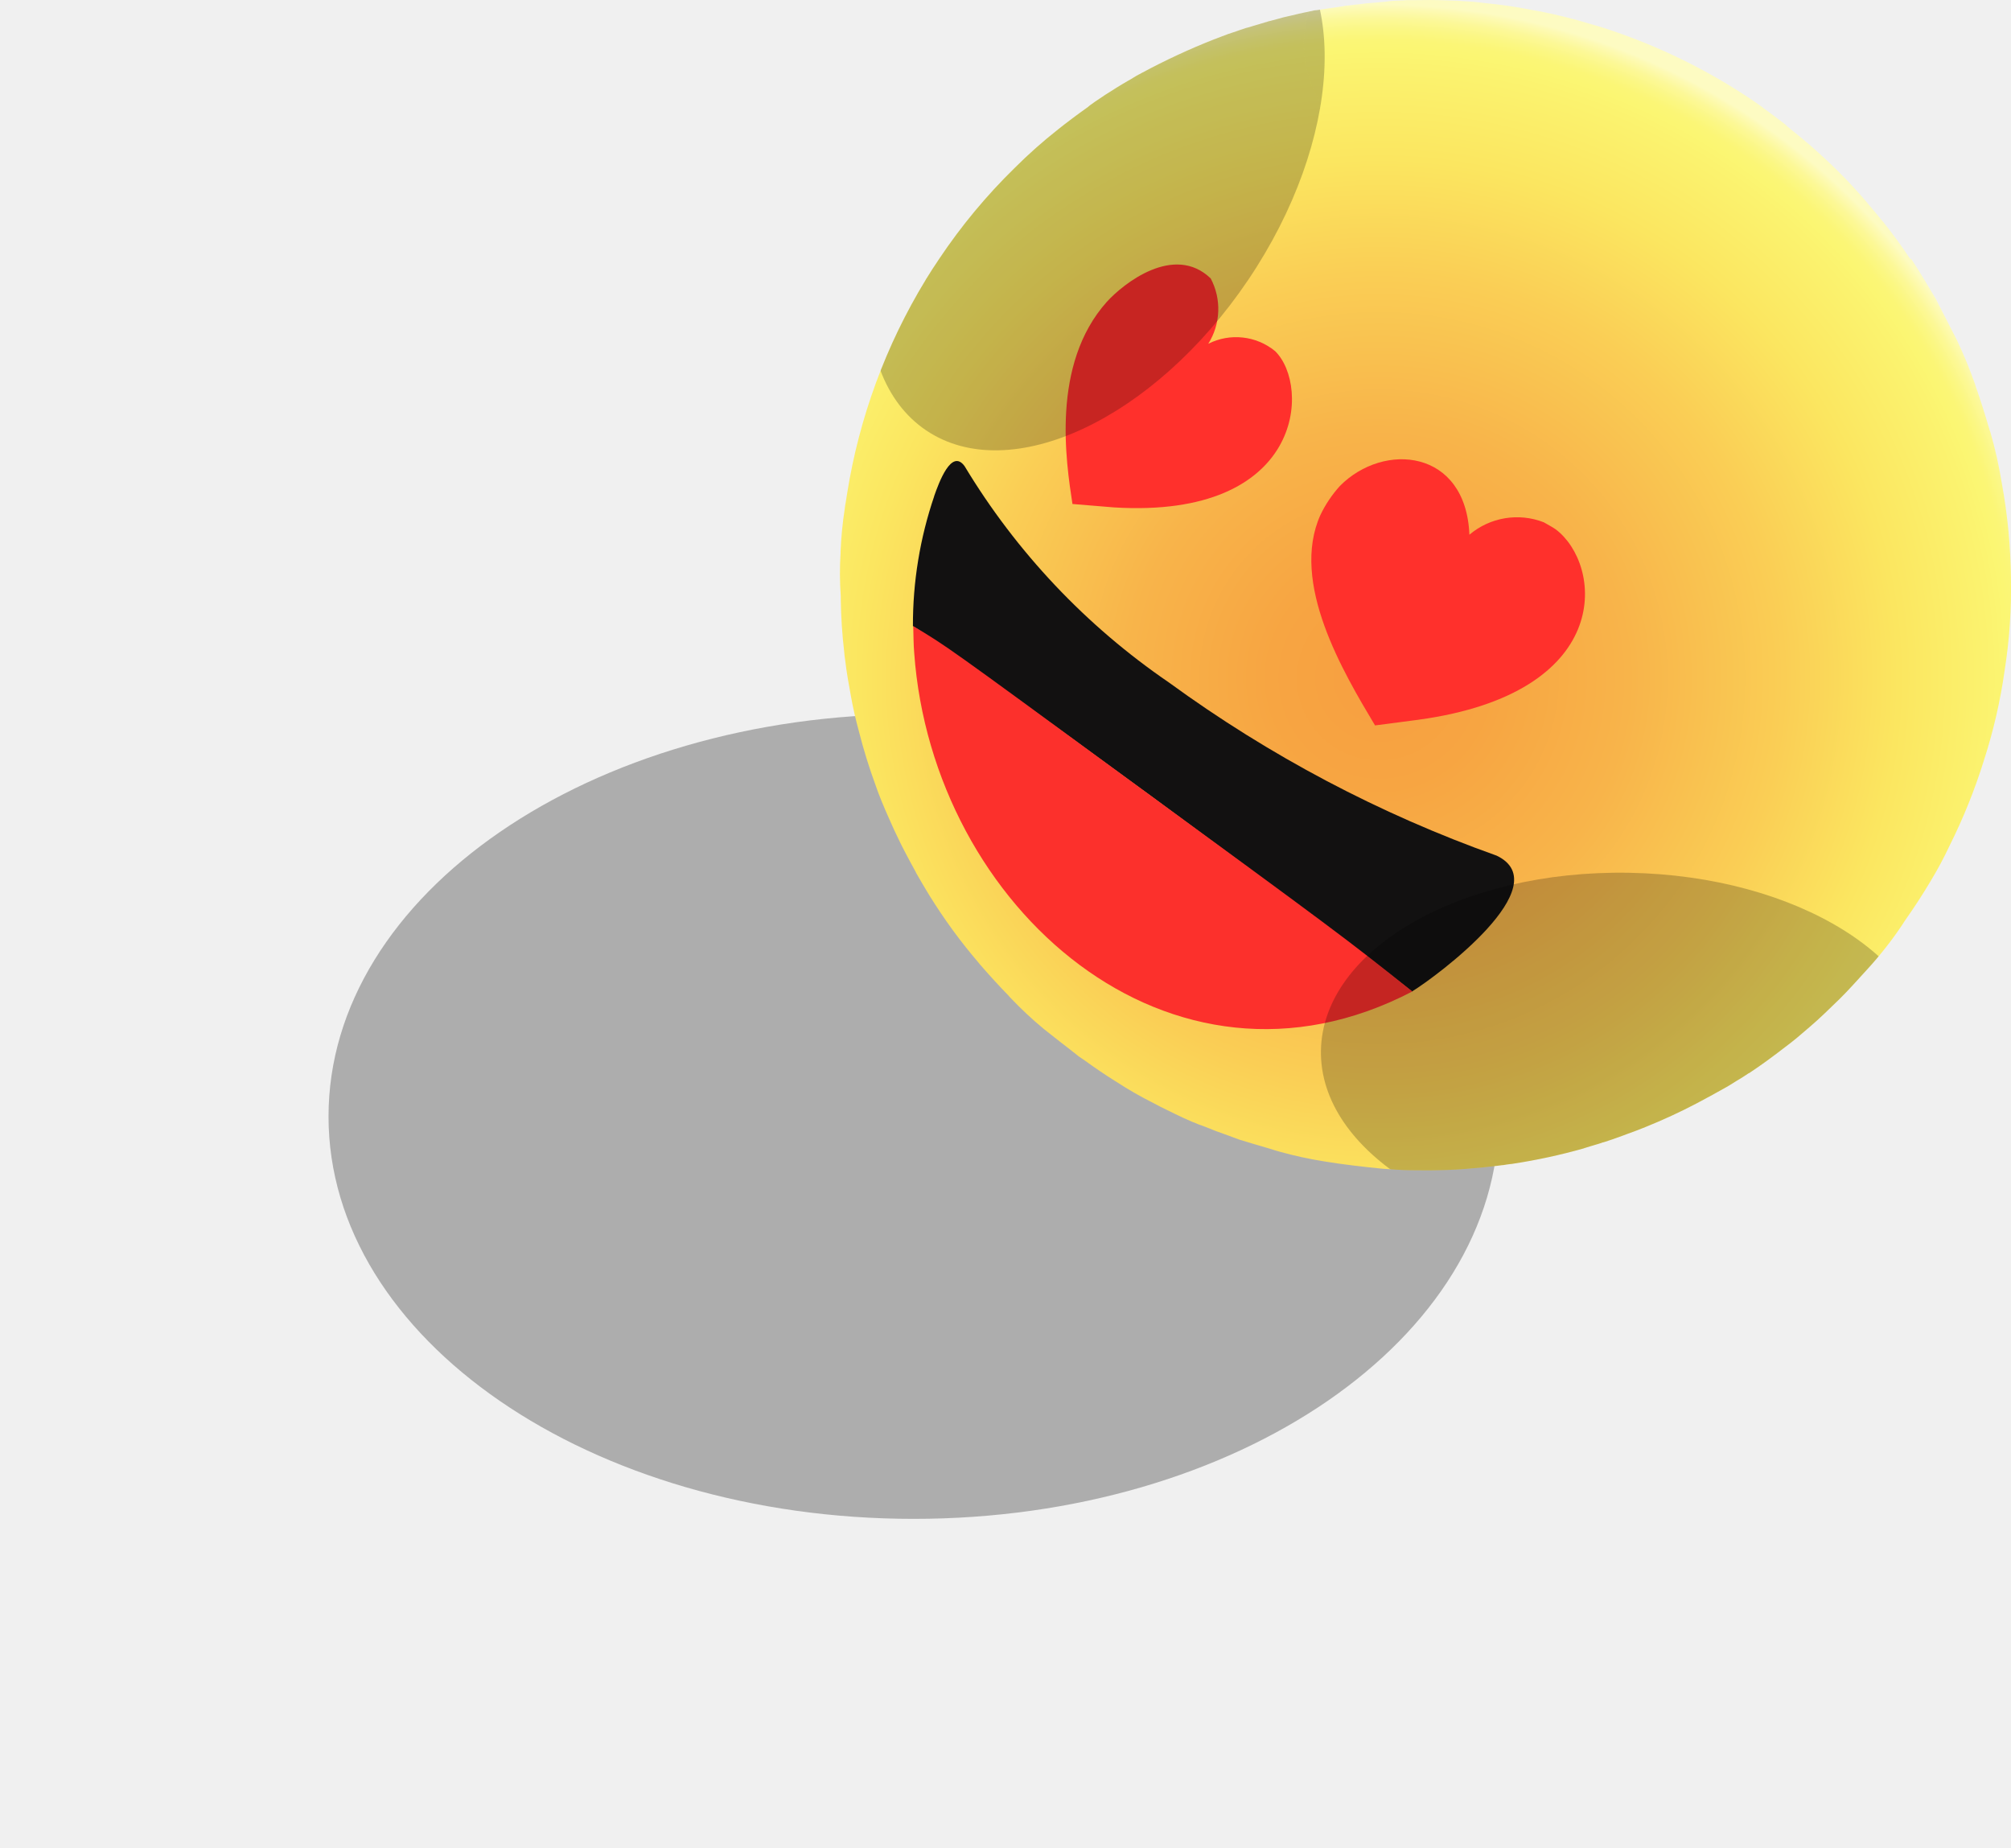
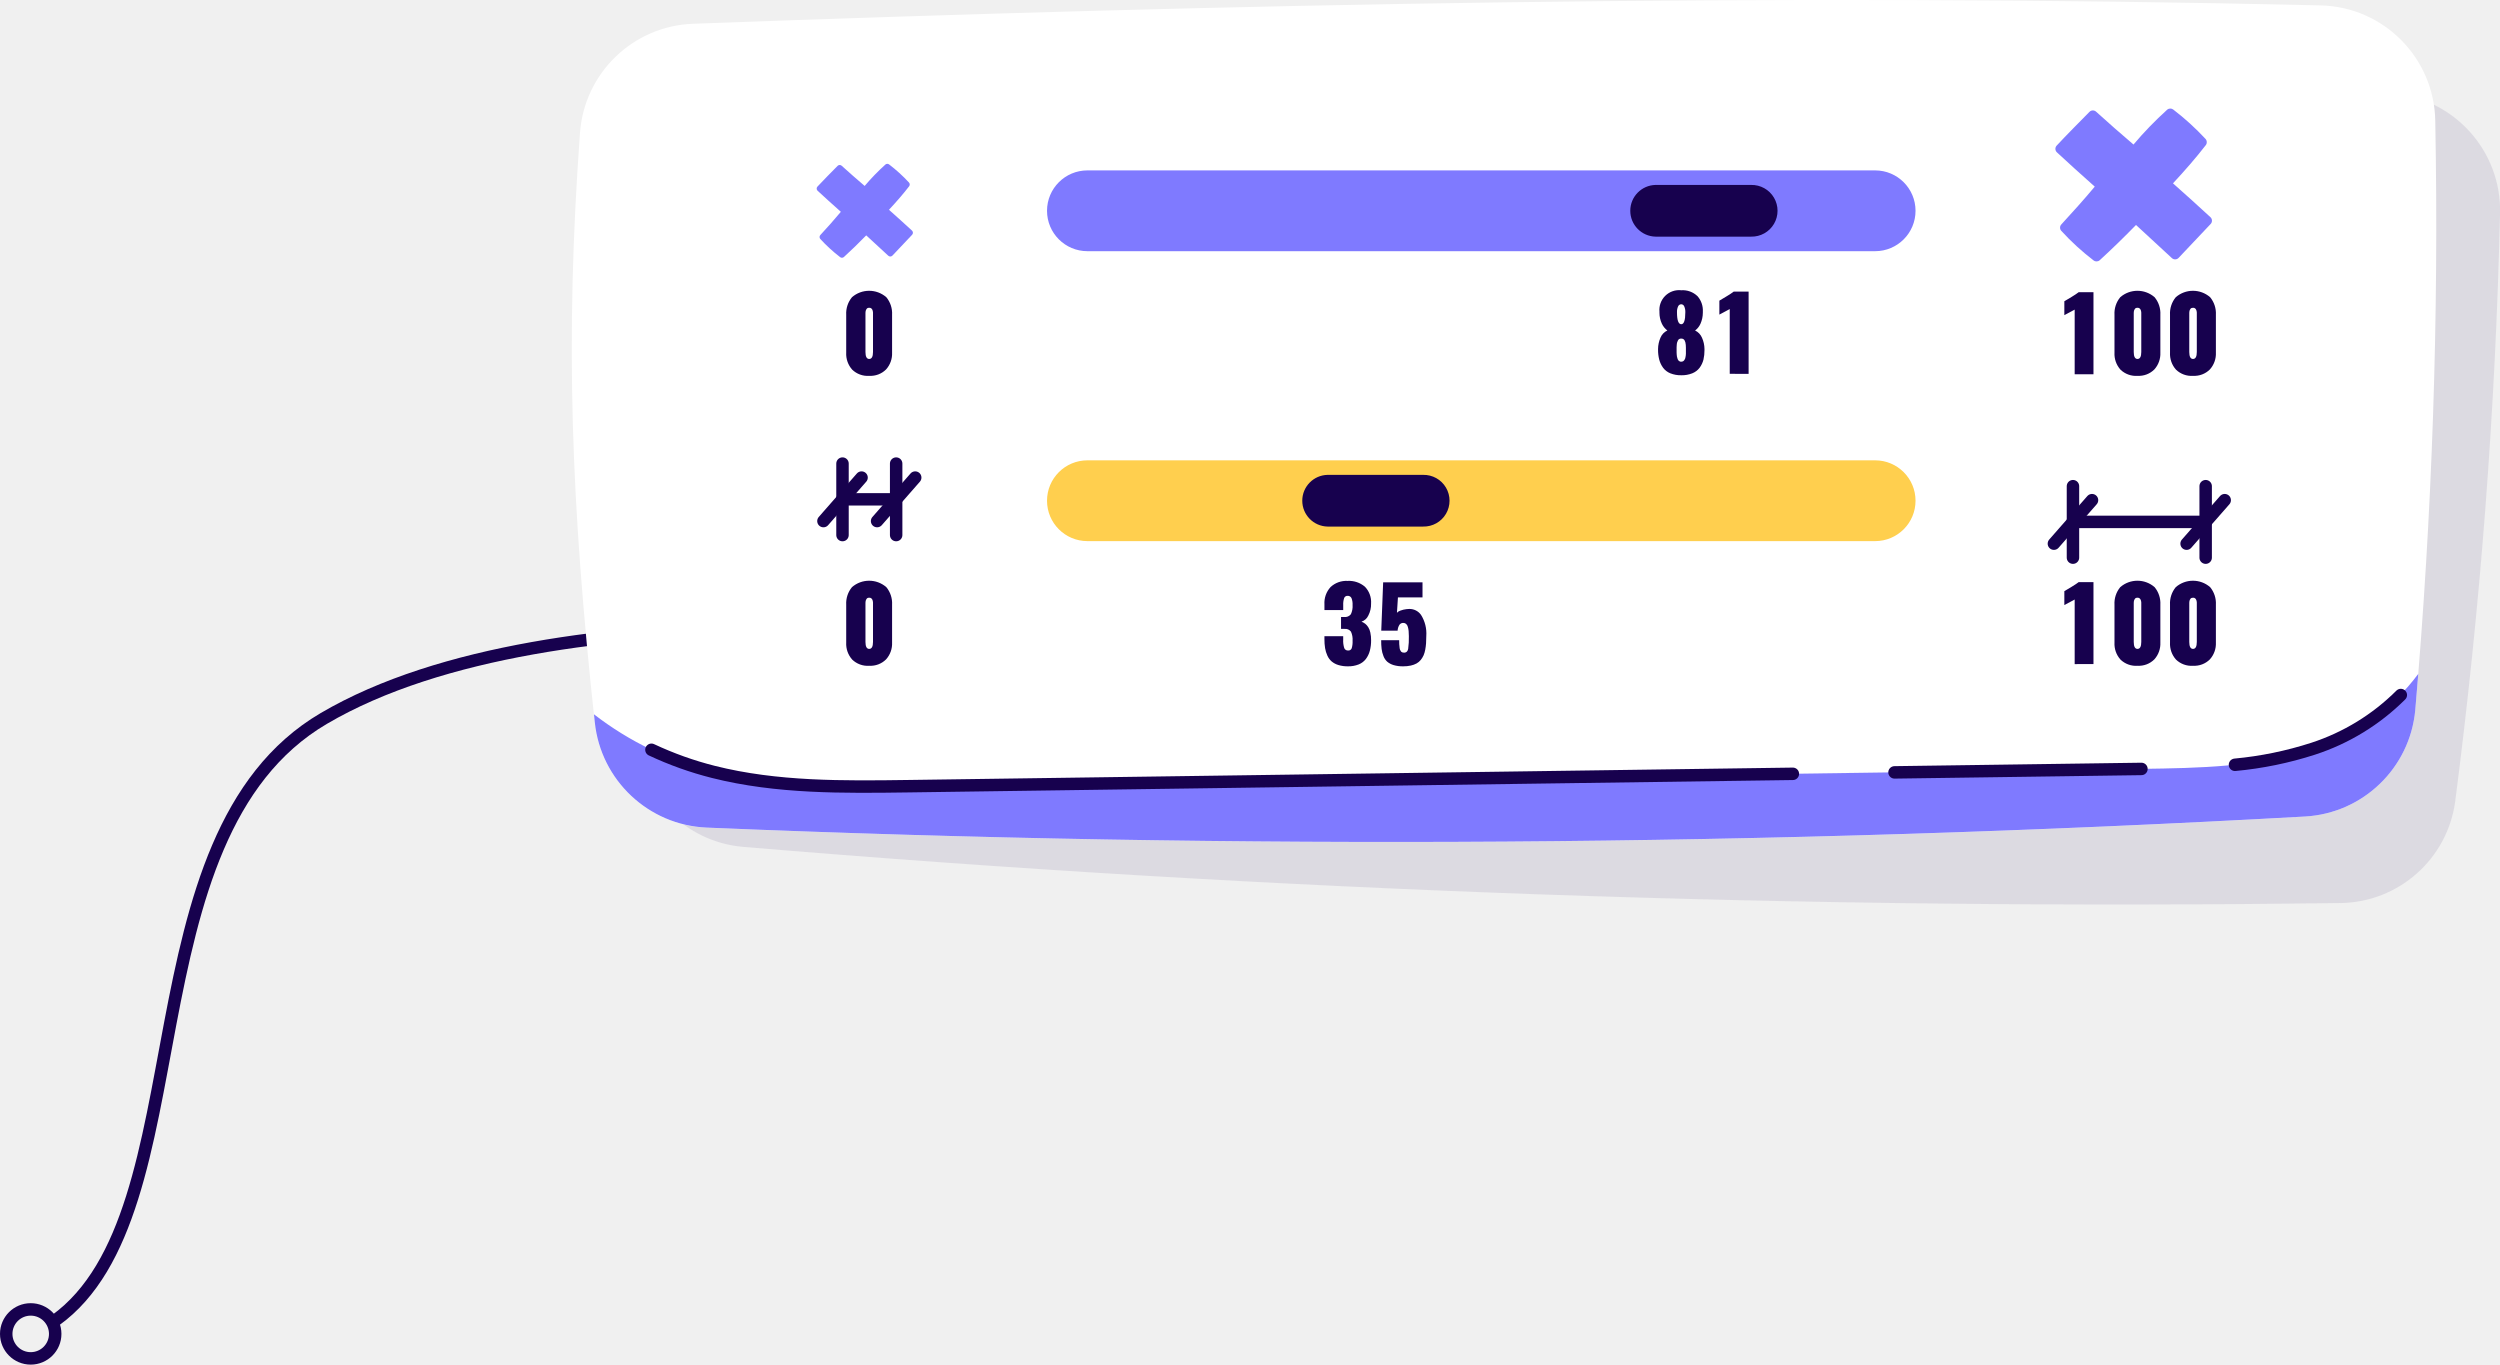
- <svg xmlns="http://www.w3.org/2000/svg" xmlns:xlink="http://www.w3.org/1999/xlink" width="82.478" height="75.758" viewBox="0 0 82.478 75.758">
+ <svg xmlns="http://www.w3.org/2000/svg" width="200.706" height="109.556" viewBox="0 0 200.706 109.556">
  <defs>
-     <radialGradient id="radial-gradient" cx="0.471" cy="0.58" r="0.575" gradientTransform="matrix(-0.999, -0.004, -0.004, 1, 0.933, 0.001)" gradientUnits="objectBoundingBox">
-       <stop offset="0" stop-color="#f79f40" />
-       <stop offset="0.163" stop-color="#f7a542" />
-       <stop offset="0.371" stop-color="#f8b44a" />
-       <stop offset="0.601" stop-color="#face55" />
-       <stop offset="0.771" stop-color="#fbe660" />
-       <stop offset="0.91" stop-color="#fbf36f" />
-       <stop offset="0.932" stop-color="#fbf672" />
-       <stop offset="0.947" stop-color="#fbf676" />
-       <stop offset="0.962" stop-color="#fbf783" />
-       <stop offset="0.978" stop-color="#fcf897" />
-       <stop offset="0.994" stop-color="#fdfab4" />
-       <stop offset="1" stop-color="#fdfbc2" />
-     </radialGradient>
    <clipPath id="clip-path">
-       <path id="Trazado_116496" data-name="Trazado 116496" d="M52.65,29.84v-.06c0-.11-.03-.77-.15-1.75-.01-.09-.02-.17-.03-.26-.02-.12-.04-.25-.06-.38a23.894,23.894,0,0,0-3.15-8.77c0-.01-.01-.01-.01-.02-.17-.29-.35-.57-.54-.85h0a23.353,23.353,0,0,0-3.06-3.74,20.449,20.449,0,0,0-1.77-1.6c-.39-.32-.78-.62-1.19-.91a.265.265,0,0,1-.06-.05l-.05-.04-.21-.15c-.26-.18-.55-.37-.86-.57h0c-.01-.01-.02-.01-.03-.02-.15-.09-.3-.19-.47-.28-.07-.04-.15-.09-.22-.13s-.12-.07-.19-.11a1.092,1.092,0,0,0-.15-.08,25.413,25.413,0,0,0-2.93-1.4c-.26-.11-.47-.18-.58-.23l-.18-.07-.18-.07c-.01,0-.02-.01-.03-.01l-.04-.01-.3-.1-.04-.01c-.01,0-.03-.01-.04-.01l-.2-.07a2.759,2.759,0,0,0-.27-.08l-.23-.07c-.04-.01-.09-.03-.13-.04-.01,0-.03-.01-.04-.01s-.03-.01-.05-.01a.636.636,0,0,1-.07-.02l-.26-.07-.22-.06c-.07-.02-.14-.03-.21-.05h-.01l-.13-.03-.25-.06-.18-.04a2.049,2.049,0,0,0-.24-.05c-.01,0-.03-.01-.04-.01-.06-.01-.12-.03-.18-.04l-.11-.02-.13-.03h-.02l-.04-.01c-.02,0-.05-.01-.07-.01a1.766,1.766,0,0,1-.2-.04.6.6,0,0,0-.12-.02h0a2.068,2.068,0,0,1-.22-.04l-.19-.03c-.03-.01-.07-.01-.11-.02a.985.985,0,0,0-.17-.02,1,1,0,0,0-.16-.02l-.27-.03-.25-.03c-.03,0-.05-.01-.08-.01h-.02a1.641,1.641,0,0,0-.23-.02l-.34-.03c-.08-.01-.16-.01-.23-.02-.09-.01-.17-.01-.26-.02s-.18-.01-.27-.02A.97.97,0,0,1,29.76,7h-.37c-.48-.01-.96-.01-1.45,0-.11,0-.21,0-.31.01s-.22.01-.32.02c-.07,0-.13.01-.19.01-.16.01-.31.02-.46.04-.05,0-.11.01-.16.01-.22.02-.43.04-.64.07-.1.01-.2.02-.3.04h-.01c-.02,0-.04.01-.06.01q-.24.03-.45.06c-.11.02-.23.04-.34.05-.26.04-.47.08-.61.11-.7.14-1.38.3-2.06.5-.41.11-.77.22-1.21.38a24.021,24.021,0,0,0-5.31,2.61h0c-.17.11-.33.22-.49.33a.265.265,0,0,0-.06.05c-.28.2-.56.4-.84.61a.423.423,0,0,1-.07.05l-.02.02-.02.02c-.01.01-.02.02-.03.02s-.02.01-.03.02c-.08.06-.15.12-.23.18-.15.12-.3.24-.44.36-.08.07-.16.13-.24.2-.16.14-.32.27-.46.4l-.02.02-.02.02c-.03.03-.07.06-.1.09-.75.69-1.21,1.19-1.24,1.22-.23.25-.46.51-.69.77-.16.19-.33.38-.5.59-.01.01-.02.03-.04.04l-.03.03c-.34.42-.69.89-1.08,1.46l-.01.01-.01.01c-.01.01-.01.02-.02.02-.18.26-.36.55-.54.86-.16.26-.32.52-.46.75l-.46.88c-.15.29-.29.56-.42.82a16.758,16.758,0,0,0-.76,1.82h0v.01c-.22.6-.42,1.23-.6,1.84l-.01.02a.037.037,0,0,1-.01.03,17.968,17.968,0,0,0-.5,2.13,23.506,23.506,0,0,0-.17,7.66,22.794,22.794,0,0,0,.82,3.68,23.944,23.944,0,0,0,1.38,3.51,15.311,15.311,0,0,0,.75,1.42c.32.56.68,1.11,1.06,1.66.04.07.09.13.13.2a16,16,0,0,0,1.39,1.8c.34.37.78.88,1.14,1.24s.83.82,1.22,1.15h0c.42.37.6.53.99.83q.72.585,1.47,1.08h.01c.16.11.32.22.49.32.19.12.38.24.55.34.09.05.22.13.36.21a.573.573,0,0,1,.07.04c.15.09.33.18.52.29.04.02.09.05.13.07a22.789,22.789,0,0,0,2.12,1c.18.07.42.17.7.28l.24.09.42.15.3.1.11.03c.01,0,.01,0,.02.01l.16.05a2.759,2.759,0,0,0,.27.08l.26.08c.01,0,.02,0,.02.01a22.1,22.1,0,0,0,2.96.66l.09.01c.08.01.17.03.27.04h.03l.23.03.53.06c.24.03.56.05.79.07s.49.03.74.04h.02c.13.01.25.01.37.01.33.01.77,0,1.1.01s.79-.03,1.13-.05c.72-.06,1.68-.17,2.39-.28a18.747,18.747,0,0,0,1.84-.38c.14-.04.28-.08.43-.12.43-.12.87-.25,1.24-.36l.43-.16c.35-.12.69-.25,1.03-.38l.17-.06c.4-.15.89-.38,1.32-.59.19-.09.37-.18.55-.28a15.71,15.71,0,0,0,1.56-.88c.02-.01.03-.02.05-.03.41-.26.82-.52,1.22-.81.09-.06.18-.12.26-.17l.44-.34c.12-.09.23-.18.35-.27l.66-.52a14.289,14.289,0,0,0,1.37-1.26l.03-.03.07-.07c.35-.35.74-.77,1.2-1.29a.138.138,0,0,0,.03-.04h0a20.958,20.958,0,0,0,2.02-2.71c.01-.01.01-.02.02-.03.19-.3.38-.61.57-.95v-.01h0c.08-.14.16-.29.24-.44.11-.2.22-.41.31-.59l.09-.18c.16-.32.31-.65.47-.99.21-.47.41-.94.56-1.36h0c.26-.7.5-1.44.71-2.23.13-.48.25-.96.33-1.41.1-.48.18-.98.25-1.5.02-.12.03-.23.05-.34.08-.69.14-1.41.16-2.14v-.13C52.68,31.04,52.68,30.45,52.65,29.84Z" transform="translate(-4.654 -6.992)" />
-     </clipPath>
-     <linearGradient id="linear-gradient" x1="-0.166" y1="-323.933" x2="-1.166" y2="-323.933" gradientUnits="objectBoundingBox">
-       <stop offset="0" stop-color="#19b79c" />
-       <stop offset="0.405" stop-color="#1dbb9e" />
-       <stop offset="0.825" stop-color="#2ac8a3" />
-       <stop offset="0.997" stop-color="#31cfa6" />
-     </linearGradient>
-     <linearGradient id="linear-gradient-2" x1="-2.106" y1="-363.238" x2="-3.08" y2="-363.238" xlink:href="#linear-gradient" />
-     <clipPath id="clip-path-2">
-       <path id="Trazado_116504" data-name="Trazado 116504" d="M4.652,29.65v-.06a15.757,15.757,0,0,1,.17-1.74,2.335,2.335,0,0,1,.04-.26c.02-.12.04-.25.06-.38a24.088,24.088,0,0,1,3.22-8.75c0-.01.01-.01.01-.02.18-.29.36-.57.55-.85h0a23.39,23.39,0,0,1,3.09-3.72,20.134,20.134,0,0,1,1.78-1.58q.585-.465,1.2-.9a.265.265,0,0,0,.06-.05l.05-.04.21-.15c.26-.18.55-.37.86-.56h0c.01-.01.02-.01.03-.02.15-.09.31-.19.47-.28a2.53,2.53,0,0,0,.22-.13c.06-.04.12-.07.19-.11.05-.03.1-.05.15-.08a27.308,27.308,0,0,1,2.95-1.37c.26-.1.47-.18.58-.22l.18-.06.18-.06c.01,0,.02-.01.03-.01l.05-.02.3-.1.04-.01c.01,0,.03-.01.04-.01l.2-.06c.08-.02.19-.06.27-.08l.23-.07a.647.647,0,0,0,.13-.04c.01,0,.03-.01.04-.01s.03-.01.05-.01a.637.637,0,0,0,.07-.02l.26-.07.22-.06c.07-.02.14-.03.21-.05h.01l.13-.03c.08-.02.18-.04.25-.06l.18-.04c.08-.02.16-.03.24-.05.01,0,.03-.01.04-.01a1.163,1.163,0,0,0,.18-.04l.11-.01.13-.02h.02l.04-.01c.02,0,.05-.01.07-.01l.2-.03c.04-.01.09-.01.13-.02h0l.22-.03.19-.03a.516.516,0,0,0,.11-.02.985.985,0,0,1,.17-.02c.06-.01.11-.01.16-.02l.27-.03.25-.03c.03,0,.05-.01.08-.01h.02c.07-.01.15-.01.23-.02l.34-.03c.08-.01.16-.01.23-.02a1.569,1.569,0,0,1,.24-.03,2.437,2.437,0,0,1,.27-.01.86.86,0,0,1,.16-.01l.15-.01h.24c.49-.01.97-.01,1.45.01.11,0,.21.01.31.01s.22.01.32.02c.07,0,.13.01.19.01.16.01.31.02.46.04.05.01.11.01.16.02.22.02.43.05.64.07.1.01.2.03.3.04h.01c.02,0,.04.01.06.01.16.02.31.05.45.07l.34.06c.26.05.47.09.6.11.69.14,1.38.31,2.06.52.41.11.76.23,1.21.39a24.178,24.178,0,0,1,5.28,2.65h0c.16.11.33.22.49.34a.265.265,0,0,1,.06.05c.28.2.56.41.83.62a.424.424,0,0,0,.07.05l.02.02.02.02.03.03c.01.01.02.01.02.02.08.06.15.12.22.18.15.12.3.24.44.36.08.07.16.14.24.2.16.14.31.28.46.41l.02.02.02.02c.03.03.07.06.1.09.75.69,1.2,1.2,1.23,1.23.23.25.46.51.68.78.16.19.32.38.49.59.01.01.02.03.04.04l.02.03c.33.42.69.89,1.07,1.47l.04.01.01.01c.01.01.01.02.02.02.17.26.36.56.54.86.16.26.31.53.45.75l.45.88c.15.29.29.56.42.82a18.431,18.431,0,0,1,.75,1.83h0v.01c.21.6.41,1.23.59,1.85l.01.02a.037.037,0,0,0,.01.03,17.59,17.59,0,0,1,.48,2.14,22.71,22.71,0,0,1,.37,3.87,21.465,21.465,0,0,1-.26,3.8,21.96,21.96,0,0,1-.85,3.68,23.286,23.286,0,0,1-1.41,3.5,15.244,15.244,0,0,1-.76,1.42c-.33.56-.69,1.11-1.07,1.65-.04.07-.09.13-.13.2a15.2,15.2,0,0,1-1.41,1.79c-.34.37-.79.88-1.15,1.23s-.84.82-1.22,1.14h0c-.43.37-.6.52-1,.82-.49.38-.98.74-1.48,1.07H41.9c-.16.11-.32.21-.49.31-.19.12-.38.24-.55.33-.09.05-.22.12-.36.2a.574.574,0,0,0-.07.04c-.15.08-.33.18-.52.28-.04.02-.09.05-.13.07a23.108,23.108,0,0,1-2.12.98c-.18.07-.42.17-.71.27l-.24.09-.42.15-.3.1-.11.03c-.01,0-.01,0-.02.01l-.16.05c-.08.02-.19.06-.27.08l-.26.08c-.01,0-.02,0-.02.01a23.962,23.962,0,0,1-2.96.64l-.09.01c-.08.01-.17.02-.27.04H31.8l-.23.03-.53.06c-.24.02-.56.05-.79.07s-.49.03-.74.04h-.02c-.13,0-.25.01-.37.01-.33.01-.77,0-1.1,0s-.79-.04-1.13-.06c-.72-.07-1.68-.18-2.39-.3a16.281,16.281,0,0,1-1.84-.4c-.14-.04-.28-.08-.43-.13-.43-.12-.87-.26-1.24-.37l-.43-.16c-.35-.12-.69-.25-1.03-.39l-.17-.06c-.4-.15-.88-.38-1.32-.6-.19-.09-.37-.18-.55-.28a15.612,15.612,0,0,1-1.55-.89.219.219,0,0,0-.05-.03c-.41-.26-.81-.53-1.21-.82-.09-.06-.17-.12-.25-.17L14,49.97c-.12-.09-.23-.18-.35-.27l-.66-.52a15.233,15.233,0,0,1-1.36-1.27l-.03-.03-.06-.07c-.34-.35-.74-.78-1.19-1.3a.138.138,0,0,1-.03-.04h0a21.889,21.889,0,0,1-2-2.73c-.01-.01-.01-.02-.02-.03-.18-.3-.37-.61-.56-.95v-.01h0c-.08-.14-.16-.29-.24-.44-.11-.21-.22-.41-.31-.59l-.09-.18c-.16-.32-.31-.65-.46-.99-.21-.47-.41-.95-.55-1.36h0a22.441,22.441,0,0,1-.69-2.23c-.13-.48-.24-.96-.32-1.41-.09-.49-.18-.98-.24-1.5-.02-.12-.03-.23-.04-.34a21.166,21.166,0,0,1-.14-2.14v-.13A13.347,13.347,0,0,1,4.652,29.65Z" transform="translate(-4.627 -6.983)" fill="url(#radial-gradient)" />
+       <rect id="Rectángulo_402529" data-name="Rectángulo 402529" width="150.431" height="69.157" fill="none" />
    </clipPath>
  </defs>
-   <g id="Grupo_157926" data-name="Grupo 157926" transform="translate(13.474)">
-     <ellipse id="Elipse_4737" data-name="Elipse 4737" cx="24" cy="16.5" rx="24" ry="16.5" transform="translate(0 29.284)" fill="#0b0b0b" opacity="0.292" style="mix-blend-mode: multiply;isolation: isolate" />
-     <path id="Trazado_116493" data-name="Trazado 116493" d="M4.652,29.65v-.06a15.757,15.757,0,0,1,.17-1.74,2.335,2.335,0,0,1,.04-.26c.02-.12.04-.25.06-.38a24.088,24.088,0,0,1,3.22-8.75c0-.01.01-.01.01-.02.18-.29.36-.57.55-.85h0a23.39,23.39,0,0,1,3.09-3.72,20.134,20.134,0,0,1,1.78-1.58q.585-.465,1.2-.9a.265.265,0,0,0,.06-.05l.05-.04.21-.15c.26-.18.55-.37.86-.56h0c.01-.01.02-.01.03-.02.15-.09.31-.19.47-.28a2.53,2.53,0,0,0,.22-.13c.06-.04.12-.07.19-.11.05-.03.1-.05.15-.08a27.308,27.308,0,0,1,2.95-1.37c.26-.1.47-.18.58-.22l.18-.06.18-.06c.01,0,.02-.01.03-.01l.05-.02.3-.1.04-.01c.01,0,.03-.01.04-.01l.2-.06c.08-.02.19-.06.27-.08l.23-.07a.647.647,0,0,0,.13-.04c.01,0,.03-.01.04-.01s.03-.01.05-.01a.637.637,0,0,0,.07-.02l.26-.07.22-.06c.07-.02.14-.03.21-.05h.01l.13-.03c.08-.02.18-.04.25-.06l.18-.04c.08-.02.16-.03.24-.05.01,0,.03-.01.04-.01a1.163,1.163,0,0,0,.18-.04l.11-.01.13-.02h.02l.04-.01c.02,0,.05-.01.07-.01l.2-.03c.04-.01.09-.01.13-.02h0l.22-.03.19-.03a.516.516,0,0,0,.11-.02.985.985,0,0,1,.17-.02c.06-.01.11-.01.16-.02l.27-.03.25-.03c.03,0,.05-.01.08-.01h.02c.07-.01.15-.01.23-.02l.34-.03c.08-.01.16-.01.23-.02a1.569,1.569,0,0,1,.24-.03,2.437,2.437,0,0,1,.27-.01.86.86,0,0,1,.16-.01l.15-.01h.24c.49-.01.97-.01,1.45.01.11,0,.21.01.31.01s.22.01.32.02c.07,0,.13.01.19.01.16.01.31.02.46.04.05.01.11.01.16.02.22.02.43.05.64.07.1.01.2.03.3.04h.01c.02,0,.04.01.06.01.16.02.31.05.45.07l.34.06c.26.05.47.09.6.11.69.14,1.38.31,2.06.52.41.11.76.23,1.21.39a24.178,24.178,0,0,1,5.28,2.65h0c.16.11.33.22.49.34a.265.265,0,0,1,.06.05c.28.2.56.41.83.62a.424.424,0,0,0,.07.05l.02.02.02.02.03.03c.01.01.02.01.02.02.08.06.15.12.22.18.15.12.3.24.44.36.08.07.16.14.24.2.16.14.31.28.46.41l.02.02.02.02c.03.03.07.06.1.09.75.69,1.2,1.2,1.23,1.23.23.25.46.51.68.78.16.19.32.38.49.59.01.01.02.03.04.04l.02.03c.33.42.69.89,1.07,1.47l.04.01.01.01c.01.01.01.02.02.02.17.26.36.56.54.86.16.26.31.53.45.75l.45.88c.15.29.29.56.42.82a18.431,18.431,0,0,1,.75,1.83h0v.01c.21.6.41,1.23.59,1.85l.01.02a.037.037,0,0,0,.01.03,17.59,17.59,0,0,1,.48,2.14,22.71,22.71,0,0,1,.37,3.87,21.465,21.465,0,0,1-.26,3.8,21.96,21.96,0,0,1-.85,3.68,23.286,23.286,0,0,1-1.41,3.5,15.244,15.244,0,0,1-.76,1.42c-.33.56-.69,1.11-1.07,1.65-.04.07-.09.13-.13.2a15.2,15.2,0,0,1-1.41,1.79c-.34.37-.79.88-1.15,1.23s-.84.82-1.22,1.14h0c-.43.37-.6.52-1,.82-.49.38-.98.74-1.48,1.07H41.9c-.16.11-.32.21-.49.31-.19.12-.38.24-.55.33-.09.05-.22.12-.36.2a.574.574,0,0,0-.07.04c-.15.08-.33.18-.52.28-.04.02-.09.05-.13.07a23.108,23.108,0,0,1-2.12.98c-.18.07-.42.17-.71.27l-.24.09-.42.15-.3.1-.11.03c-.01,0-.01,0-.02.01l-.16.05c-.08.02-.19.06-.27.08l-.26.08c-.01,0-.02,0-.02.01a23.962,23.962,0,0,1-2.96.64l-.09.01c-.08.01-.17.02-.27.04H31.8l-.23.03-.53.06c-.24.02-.56.05-.79.07s-.49.03-.74.04h-.02c-.13,0-.25.01-.37.01-.33.01-.77,0-1.1,0s-.79-.04-1.13-.06c-.72-.07-1.68-.18-2.39-.3a16.281,16.281,0,0,1-1.84-.4c-.14-.04-.28-.08-.43-.13-.43-.12-.87-.26-1.24-.37l-.43-.16c-.35-.12-.69-.25-1.03-.39l-.17-.06c-.4-.15-.88-.38-1.32-.6-.19-.09-.37-.18-.55-.28a15.612,15.612,0,0,1-1.55-.89.219.219,0,0,0-.05-.03c-.41-.26-.81-.53-1.21-.82-.09-.06-.17-.12-.25-.17L14,49.97c-.12-.09-.23-.18-.35-.27l-.66-.52a15.233,15.233,0,0,1-1.36-1.27l-.03-.03-.06-.07c-.34-.35-.74-.78-1.19-1.3a.138.138,0,0,1-.03-.04h0a21.889,21.889,0,0,1-2-2.73c-.01-.01-.01-.02-.02-.03-.18-.3-.37-.61-.56-.95v-.01h0c-.08-.14-.16-.29-.24-.44-.11-.21-.22-.41-.31-.59l-.09-.18c-.16-.32-.31-.65-.46-.99-.21-.47-.41-.95-.55-1.36h0a22.441,22.441,0,0,1-.69-2.23c-.13-.48-.24-.96-.32-1.41-.09-.49-.18-.98-.24-1.5-.02-.12-.03-.23-.04-.34a21.166,21.166,0,0,1-.14-2.14v-.13A13.347,13.347,0,0,1,4.652,29.65Z" transform="translate(16.349 -6.983)" fill="url(#radial-gradient)" />
-     <g id="Grupo_86225" data-name="Grupo 86225" transform="translate(20.955 0.009)" clip-path="url(#clip-path)">
-       <path id="Trazado_116494" data-name="Trazado 116494" d="M50.67,21.64a4.37,4.37,0,0,1,.18-.46C50.8,21.33,50.74,21.48,50.67,21.64Z" transform="translate(-48.844 -6.992)" fill="url(#linear-gradient)" />
-       <path id="Trazado_116495" data-name="Trazado 116495" d="M4.7,34.92c.03-.14.05-.28.08-.41C4.75,34.65,4.73,34.79,4.7,34.92Z" transform="translate(43.196 -6.992)" fill="url(#linear-gradient-2)" />
+   <g id="Grupo_1102434" data-name="Grupo 1102434" transform="translate(-1031.365 -138.688)">
+     <g id="Grupo_1102429" data-name="Grupo 1102429" transform="translate(1031.865 189.079)">
+       <ellipse id="Elipse_11513" data-name="Elipse 11513" cx="1.966" cy="1.966" rx="1.966" ry="1.966" transform="translate(0 54.732)" fill="none" stroke="#17014e" stroke-linecap="round" stroke-linejoin="round" stroke-width="1" />
+       <path id="Trazado_874476" data-name="Trazado 874476" d="M4.836,59.477c12.039-8.634,5.4-38.831,21.56-48.328C45.2.1,82.806,4.894,82.806,4.894" transform="translate(-0.904 -3.858)" fill="none" stroke="#17014e" stroke-linecap="round" stroke-linejoin="round" stroke-width="1" />
    </g>
-     <path id="Trazado_116497" data-name="Trazado 116497" d="M25.873,27.33A16.375,16.375,0,0,0,25,32.66c2.26,1.39,16.97,12.2,20.47,14.98,1.03-.63,6.02-4.35,3.47-5.57a52.925,52.925,0,0,1-13.44-7.1,28.664,28.664,0,0,1-8.38-8.87c-.54-.75-1.06.69-1.25,1.23" transform="translate(-1.032 -6.983)" fill="#121111" />
-     <path id="Trazado_116499" data-name="Trazado 116499" d="M29.22,33.76c.75,10.43,10.52,19.05,20.43,13.88-2.65-2.12-3.33-2.62-11.66-8.71-7.45-5.46-7.45-5.46-8.81-6.27.01.33.01.77.04,1.1" transform="translate(-5.199 -6.983)" fill="#fc302c" />
-     <g id="Grupo_86231" data-name="Grupo 86231" transform="translate(40.307 18.833)">
-       <path id="Trazado_116501" data-name="Trazado 116501" d="M22.473,28.1c-1.25,2.78.93,6.44,2.24,8.63.65-.09,1.52-.19,2.17-.29,7.67-1.22,7.14-6.32,5.24-7.75-.14-.1-.34-.2-.49-.29a3.024,3.024,0,0,0-3.05.51c-.14-3.51-3.51-3.82-5.31-2a4.969,4.969,0,0,0-.8,1.19" transform="translate(-22.099 -25.816)" fill="#ff302c" />
-     </g>
-     <g id="Grupo_86232" data-name="Grupo 86232" transform="translate(30.232 10.846)">
-       <path id="Trazado_116503" data-name="Trazado 116503" d="M35.806,19.36c-2.3,2.57-1.67,6.58-1.41,8.29.51.04,1.19.1,1.7.14,7.78.48,8.08-4.98,6.61-6.41a2.529,2.529,0,0,0-2.74-.3,2.679,2.679,0,0,0,.1-2.68c-1.5-1.44-3.58.21-4.26.96" transform="translate(-34.117 -17.829)" fill="#ff302c" />
-     </g>
-     <g id="Enmascarar_grupo_59" data-name="Enmascarar grupo 59" transform="translate(20.976 0)" clip-path="url(#clip-path-2)">
-       <g id="Grupo_86233" data-name="Grupo 86233" transform="translate(-2.683 -7.272)" opacity="0.561" style="mix-blend-mode: multiply;isolation: isolate">
-         <g id="Grupo_86230" data-name="Grupo 86230" transform="translate(0)">
-           <ellipse id="Elipse_4734" data-name="Elipse 4734" cx="12.5" cy="7.5" rx="12.5" ry="7.5" transform="translate(21.707 1.557)" fill="#fff" opacity="0.743" />
-           <ellipse id="Elipse_4735" data-name="Elipse 4735" cx="12.5" cy="7.5" rx="12.5" ry="7.5" transform="translate(26.415 8.388) rotate(124)" opacity="0.387" />
-           <ellipse id="Elipse_4736" data-name="Elipse 4736" cx="12.5" cy="7.5" rx="12.5" ry="7.5" transform="matrix(-1, -0.017, 0.017, -1, 47.282, 58.274)" opacity="0.387" />
+     <g id="Grupo_1102430" data-name="Grupo 1102430" transform="translate(12001.349 11946)">
+       <g id="Grupo_1101663" data-name="Grupo 1101663" transform="translate(-10919.709 -11803.85)" opacity="0.09" style="mix-blend-mode: multiply;isolation: isolate">
+         <g id="Grupo_1101662" data-name="Grupo 1101662">
+           <g id="Grupo_1101661" data-name="Grupo 1101661" clip-path="url(#clip-path)">
+             <path id="Trazado_874477" data-name="Trazado 874477" d="M218.521,101.595q-64.186.877-128.254-4.507a9.441,9.441,0,0,1-8.6-8.8c-1.162-17.6-1.1-30.749.806-47.35a9.451,9.451,0,0,1,9.426-8.372c43.435.227,86.887,1.158,130.626,4.02a9.428,9.428,0,0,1,8.8,9.665,448.288,448.288,0,0,1-3.6,47.194,9.421,9.421,0,0,1-9.2,8.154" transform="translate(-80.89 -32.561)" fill="#17014e" />
+           </g>
        </g>
      </g>
+       <path id="Trazado_874478" data-name="Trazado 874478" d="M215.211,94.3q-64.093,3.576-128.33.889a9.439,9.439,0,0,1-8.966-8.435c-1.9-17.537-2.4-30.675-1.186-47.342a9.449,9.449,0,0,1,9.065-8.761c43.407-1.6,86.859-2.5,130.681-1.475a9.428,9.428,0,0,1,9.2,9.286,448.1,448.1,0,0,1-1.609,47.3,9.423,9.423,0,0,1-8.851,8.534" transform="translate(-11000.149 -11836.055)" fill="#fff" />
+       <path id="Trazado_874479" data-name="Trazado 874479" d="M224.488,88.415a16.792,16.792,0,0,1-8.442,6c-4.4,1.475-9.135,1.554-13.778,1.619q-49.471.694-98.941,1.386c-5.265.073-10.6.14-15.7-1.146a25.624,25.624,0,0,1-9.594-4.621c.024.223.045.438.069.661a9.442,9.442,0,0,0,8.967,8.435q64.136,2.69,128.33-.889a9.423,9.423,0,0,0,8.851-8.534c.089-.972.162-1.944.243-2.916" transform="translate(-11000.332 -11841.619)" fill="#7f7aff" />
+       <path id="Trazado_874480" data-name="Trazado 874480" d="M174.759,97.057,103.8,98.05c-5.265.073-10.6.141-15.7-1.145a27.525,27.525,0,0,1-4.977-1.778" transform="translate(-11000.808 -11842.245)" fill="none" stroke="#17014e" stroke-linecap="round" stroke-linejoin="round" stroke-width="1" />
+       <path id="Trazado_874481" data-name="Trazado 874481" d="M213.007,96.823l-19.823.277" transform="translate(-11011.071 -11842.403)" fill="none" stroke="#17014e" stroke-linecap="round" stroke-linejoin="round" stroke-width="1" />
+       <path id="Trazado_874482" data-name="Trazado 874482" d="M236.642,90.279a17.731,17.731,0,0,1-7.045,4.313,29.115,29.115,0,0,1-6.269,1.288" transform="translate(-11013.883 -11841.793)" fill="none" stroke="#17014e" stroke-linecap="round" stroke-linejoin="round" stroke-width="1" />
+       <path id="Trazado_874483" data-name="Trazado 874483" d="M209.05,61.2V56.011l-.83.444V55.34l.23-.137.354-.212c.105-.064.216-.133.331-.209a2.794,2.794,0,0,0,.237-.169h1.187V61.2Z" transform="translate(-11012.474 -11838.467)" fill="#17014e" />
+       <path id="Trazado_874484" data-name="Trazado 874484" d="M214.506,61.319a1.792,1.792,0,0,1-1.367-.5,1.9,1.9,0,0,1-.479-1.362V56.416a2.037,2.037,0,0,1,.462-1.41,2.1,2.1,0,0,1,2.759,0,2.039,2.039,0,0,1,.462,1.408v3.037a1.889,1.889,0,0,1-.484,1.354,1.772,1.772,0,0,1-1.354.512m0-1.354q.306,0,.306-.559V56.323c0-.017,0-.046,0-.085a.6.6,0,0,0-.012-.093l-.022-.088a.234.234,0,0,0-.038-.083c-.016-.02-.034-.041-.053-.062a.173.173,0,0,0-.075-.046.357.357,0,0,0-.1-.014.345.345,0,0,0-.127.022.172.172,0,0,0-.087.073c-.022.034-.04.065-.054.093a.324.324,0,0,0-.029.119c-.005.052-.008.088-.008.11v3.136q0,.559.306.559" transform="translate(-11012.888 -11838.456)" fill="#17014e" />
+       <path id="Trazado_874485" data-name="Trazado 874485" d="M219.423,61.319a1.793,1.793,0,0,1-1.367-.5,1.9,1.9,0,0,1-.479-1.362V56.416a2.037,2.037,0,0,1,.462-1.41,2.1,2.1,0,0,1,2.759,0,2.039,2.039,0,0,1,.462,1.408v3.037a1.889,1.889,0,0,1-.484,1.354,1.772,1.772,0,0,1-1.354.512m0-1.354q.306,0,.306-.559V56.323c0-.017,0-.046,0-.085a.6.6,0,0,0-.012-.093l-.022-.088a.233.233,0,0,0-.038-.083c-.016-.02-.034-.041-.053-.062a.173.173,0,0,0-.075-.046.358.358,0,0,0-.1-.014.348.348,0,0,0-.127.022.173.173,0,0,0-.087.073c-.022.034-.039.065-.054.093a.343.343,0,0,0-.029.119c-.005.052-.008.088-.008.11v3.136q0,.559.306.559" transform="translate(-11013.347 -11838.456)" fill="#17014e" />
+       <path id="Trazado_874486" data-name="Trazado 874486" d="M213.9,47.7c-.948.97-1.918,1.92-2.912,2.827a.385.385,0,0,1-.491.021,19.976,19.976,0,0,1-2.593-2.373.382.382,0,0,1,0-.519c.9-.984,1.8-1.973,2.684-3.035-.888-.79-2.427-2.171-3.041-2.755a.383.383,0,0,1-.016-.539c.812-.873,1.769-1.83,2.632-2.709a.382.382,0,0,1,.529-.016c.968.87,1.943,1.741,3.006,2.64a28.75,28.75,0,0,1,2.7-2.793.385.385,0,0,1,.489-.018,20.759,20.759,0,0,1,2.592,2.358.385.385,0,0,1,.023.5c-.8,1.035-1.668,2.028-2.634,3.068,1,.889,1.992,1.777,3.007,2.717a.384.384,0,0,1,.018.545l-2.574,2.723a.383.383,0,0,1-.538.018Z" transform="translate(-11012.399 -11836.95)" fill="#7f7aff" />
+       <path id="Trazado_874487" data-name="Trazado 874487" d="M184.631,50.316h-63.24a3.243,3.243,0,0,1,0-6.486h63.24a3.243,3.243,0,1,1,0,6.486" transform="translate(-11004.074 -11837.462)" fill="#7f7aff" />
+       <path id="Trazado_874488" data-name="Trazado 874488" d="M171.814,45.117h7.671a2.076,2.076,0,1,1,0,4.151h-7.671a2.076,2.076,0,0,1,0-4.151" transform="translate(-11008.885 -11837.582)" fill="#17014e" />
+       <path id="Trazado_874489" data-name="Trazado 874489" d="M174.11,61.265a2.236,2.236,0,0,1-.875-.155,1.36,1.36,0,0,1-.581-.444A1.937,1.937,0,0,1,172.34,60a3.118,3.118,0,0,1-.092-.784V59.15a2.336,2.336,0,0,1,.194-.9,1.1,1.1,0,0,1,.552-.578,1.475,1.475,0,0,1-.443-.552,2.076,2.076,0,0,1-.191-.87v-.084a1.586,1.586,0,0,1,1.75-1.725,1.71,1.71,0,0,1,1.307.478,1.74,1.74,0,0,1,.427,1.247v.084a2.2,2.2,0,0,1-.19.881,1.359,1.359,0,0,1-.432.541,1.137,1.137,0,0,1,.553.579,2.268,2.268,0,0,1,.2.9v.108a3.25,3.25,0,0,1-.08.745,1.872,1.872,0,0,1-.313.663,1.386,1.386,0,0,1-.589.444,2.278,2.278,0,0,1-.883.155m0-1.091a.322.322,0,0,0,.126-.024.224.224,0,0,0,.1-.077c.024-.036.047-.071.065-.1a.445.445,0,0,0,.044-.139c.01-.057.019-.105.026-.141a1.5,1.5,0,0,0,.013-.151c0-.065,0-.11,0-.133v-.123q0-.116,0-.234c0-.078-.006-.153-.01-.225a.935.935,0,0,0-.032-.2.767.767,0,0,0-.063-.161.287.287,0,0,0-.108-.108.322.322,0,0,0-.161-.039.343.343,0,0,0-.158.034.247.247,0,0,0-.105.112,1.047,1.047,0,0,0-.063.148.769.769,0,0,0-.034.2c-.007.088-.011.159-.013.211s0,.131,0,.236v.173q0,.049.008.158c.005.071.012.129.019.172a1.31,1.31,0,0,0,.041.153.474.474,0,0,0,.065.141.322.322,0,0,0,.1.087.272.272,0,0,0,.141.036m0-3.012q.326,0,.326-.953a1.069,1.069,0,0,0-.087-.48.268.268,0,0,0-.239-.17.278.278,0,0,0-.253.17,1.031,1.031,0,0,0-.09.476q0,.956.343.957" transform="translate(-11009.119 -11838.451)" fill="#17014e" />
+       <path id="Trazado_874490" data-name="Trazado 874490" d="M178.509,61.161v-5.2l-.833.446v-1.12c.024-.013.1-.059.231-.138l.355-.213c.106-.063.218-.133.333-.209a2.216,2.216,0,0,0,.237-.169h1.192v6.607Z" transform="translate(-11009.625 -11838.462)" fill="#17014e" />
+       <path id="Trazado_874491" data-name="Trazado 874491" d="M184.631,75.986h-63.24a3.243,3.243,0,0,1,0-6.486h63.24a3.243,3.243,0,1,1,0,6.486" transform="translate(-11004.074 -11839.855)" fill="#ffcf4e" />
+       <path id="Trazado_874492" data-name="Trazado 874492" d="M142.773,70.787h7.671a2.076,2.076,0,1,1,0,4.151h-7.671a2.076,2.076,0,0,1,0-4.151" transform="translate(-11006.177 -11839.976)" fill="#17014e" />
+       <path id="Trazado_874493" data-name="Trazado 874493" d="M144.59,87.033a2.512,2.512,0,0,1-.763-.105,1.519,1.519,0,0,1-.54-.289,1.335,1.335,0,0,1-.341-.464,2.388,2.388,0,0,1-.184-.6,4.455,4.455,0,0,1-.053-.725v-.235h1.507v.258a1.932,1.932,0,0,0,.085.7.314.314,0,0,0,.313.19.278.278,0,0,0,.283-.174,1.768,1.768,0,0,0,.072-.608,1.508,1.508,0,0,0-.13-.733.565.565,0,0,0-.52-.22h-.277v-.956h.25a.588.588,0,0,0,.54-.221,1.492,1.492,0,0,0,.137-.744,1.3,1.3,0,0,0-.09-.556.317.317,0,0,0-.308-.177.276.276,0,0,0-.281.185,1.563,1.563,0,0,0-.073.552v.405h-1.507v-.45a1.889,1.889,0,0,1,.494-1.4,1.852,1.852,0,0,1,1.364-.491,1.967,1.967,0,0,1,1.386.462,1.765,1.765,0,0,1,.5,1.355,1.976,1.976,0,0,1-.223.967.913.913,0,0,1-.546.488,1.259,1.259,0,0,1,.3.17,1.122,1.122,0,0,1,.241.274,1.306,1.306,0,0,1,.169.433,2.7,2.7,0,0,1,.061.609,3.179,3.179,0,0,1-.1.845,1.917,1.917,0,0,1-.316.661,1.374,1.374,0,0,1-.58.441,2.232,2.232,0,0,1-.863.153" transform="translate(-11006.364 -11840.851)" fill="#17014e" />
+       <path id="Trazado_874494" data-name="Trazado 874494" d="M149.494,87.045a2.521,2.521,0,0,1-.767-.1,1.44,1.44,0,0,1-.511-.273,1.158,1.158,0,0,1-.3-.451,2.246,2.246,0,0,1-.147-.571,5.519,5.519,0,0,1-.036-.7h1.445a3.956,3.956,0,0,0,.038.63.549.549,0,0,0,.126.295.322.322,0,0,0,.223.072h.044q.235-.016.291-.3a6.16,6.16,0,0,0,.056-1.022c0-.16-.006-.3-.018-.414a1.86,1.86,0,0,0-.063-.331.5.5,0,0,0-.138-.238.33.33,0,0,0-.227-.082.365.365,0,0,0-.306.145.99.99,0,0,0-.152.477H147.74l.152-3.882h3.16v1.211h-1.973L149,82.746a.605.605,0,0,1,.284-.176,1.972,1.972,0,0,1,.478-.115,1.577,1.577,0,0,1,.223-.016,1.129,1.129,0,0,1,.948.478,2.806,2.806,0,0,1,.423,1.69q0,.331-.019.588a4.363,4.363,0,0,1-.067.52,2.1,2.1,0,0,1-.135.454,1.773,1.773,0,0,1-.225.365,1.151,1.151,0,0,1-.334.28,1.752,1.752,0,0,1-.463.17,2.81,2.81,0,0,1-.615.062" transform="translate(-11006.833 -11840.863)" fill="#17014e" />
+       <path id="Trazado_874495" data-name="Trazado 874495" d="M209.05,86.865V81.68l-.83.444V81.009l.23-.137.354-.212c.105-.064.216-.133.331-.209a2.8,2.8,0,0,0,.237-.169h1.187v6.582Z" transform="translate(-11012.474 -11840.861)" fill="#17014e" />
+       <path id="Trazado_874496" data-name="Trazado 874496" d="M214.506,86.989a1.793,1.793,0,0,1-1.367-.5,1.9,1.9,0,0,1-.479-1.362V82.086a2.037,2.037,0,0,1,.462-1.41,2.1,2.1,0,0,1,2.759,0,2.039,2.039,0,0,1,.462,1.408v3.037a1.889,1.889,0,0,1-.484,1.354,1.772,1.772,0,0,1-1.354.512m0-1.354q.306,0,.306-.559V81.993c0-.017,0-.046,0-.085a.6.6,0,0,0-.012-.093l-.022-.088a.234.234,0,0,0-.038-.083c-.016-.02-.034-.041-.053-.062a.173.173,0,0,0-.075-.046.357.357,0,0,0-.1-.014.345.345,0,0,0-.127.022.172.172,0,0,0-.087.073c-.022.034-.04.065-.054.093a.324.324,0,0,0-.029.119c-.005.052-.008.088-.008.11v3.136q0,.559.306.559" transform="translate(-11012.888 -11840.85)" fill="#17014e" />
+       <path id="Trazado_874497" data-name="Trazado 874497" d="M219.423,86.989a1.793,1.793,0,0,1-1.367-.5,1.9,1.9,0,0,1-.479-1.362V82.086a2.037,2.037,0,0,1,.462-1.41,2.1,2.1,0,0,1,2.759,0,2.039,2.039,0,0,1,.462,1.408v3.037a1.889,1.889,0,0,1-.484,1.354,1.772,1.772,0,0,1-1.354.512m0-1.354q.306,0,.306-.559V81.993c0-.017,0-.046,0-.085a.6.6,0,0,0-.012-.093l-.022-.088a.233.233,0,0,0-.038-.083c-.016-.02-.034-.041-.053-.062a.174.174,0,0,0-.075-.046.358.358,0,0,0-.1-.014.348.348,0,0,0-.127.022.173.173,0,0,0-.087.073c-.022.034-.039.065-.054.093a.343.343,0,0,0-.029.119c-.005.052-.008.088-.008.11v3.136q0,.559.306.559" transform="translate(-11013.347 -11840.85)" fill="#17014e" />
+       <line id="Línea_3832" data-name="Línea 3832" y2="5.738" transform="translate(-10803.562 -11768.28)" fill="none" stroke="#17014e" stroke-linecap="round" stroke-linejoin="round" stroke-width="1" />
+       <line id="Línea_3833" data-name="Línea 3833" y1="3.492" x2="3.06" transform="translate(-10805.092 -11767.157)" fill="none" stroke="#17014e" stroke-linecap="round" stroke-linejoin="round" stroke-width="1" />
+       <line id="Línea_3834" data-name="Línea 3834" y2="5.738" transform="translate(-10792.907 -11768.28)" fill="none" stroke="#17014e" stroke-linecap="round" stroke-linejoin="round" stroke-width="1" />
+       <line id="Línea_3835" data-name="Línea 3835" y1="3.492" x2="3.06" transform="translate(-10794.438 -11767.157)" fill="none" stroke="#17014e" stroke-linecap="round" stroke-linejoin="round" stroke-width="1" />
+       <line id="Línea_3836" data-name="Línea 3836" x2="10.654" transform="translate(-10803.562 -11765.411)" fill="none" stroke="#17014e" stroke-linecap="round" stroke-linejoin="round" stroke-width="1" />
+       <path id="Trazado_874498" data-name="Trazado 874498" d="M101.73,48.991c-.583.6-1.179,1.181-1.79,1.737a.236.236,0,0,1-.3.014,12.4,12.4,0,0,1-1.594-1.459.235.235,0,0,1,0-.318c.554-.6,1.106-1.213,1.648-1.866-.545-.485-1.492-1.334-1.869-1.692a.235.235,0,0,1-.01-.331c.5-.537,1.087-1.125,1.618-1.665a.235.235,0,0,1,.325-.011c.595.534,1.194,1.07,1.848,1.623a17.6,17.6,0,0,1,1.662-1.716.235.235,0,0,1,.3-.011,12.724,12.724,0,0,1,1.593,1.449.236.236,0,0,1,.015.306c-.491.637-1.026,1.247-1.619,1.886.612.547,1.224,1.093,1.848,1.67a.235.235,0,0,1,.011.335l-1.581,1.673a.236.236,0,0,1-.331.012Z" transform="translate(-11002.172 -11837.407)" fill="#7f7aff" />
+       <path id="Trazado_874499" data-name="Trazado 874499" d="M102.214,61.319a1.793,1.793,0,0,1-1.367-.5,1.9,1.9,0,0,1-.479-1.362V56.416a2.037,2.037,0,0,1,.462-1.41,2.1,2.1,0,0,1,2.759,0,2.039,2.039,0,0,1,.462,1.408v3.037a1.889,1.889,0,0,1-.484,1.354,1.772,1.772,0,0,1-1.354.512m0-1.354q.306,0,.306-.559V56.323c0-.017,0-.046,0-.085a.733.733,0,0,0-.012-.093l-.022-.088a.233.233,0,0,0-.038-.083c-.016-.02-.034-.041-.053-.062a.173.173,0,0,0-.075-.046.357.357,0,0,0-.1-.014.345.345,0,0,0-.127.022.173.173,0,0,0-.087.073c-.022.034-.039.065-.054.093a.324.324,0,0,0-.029.119c-.005.052-.008.088-.008.11v3.136q0,.559.306.559" transform="translate(-11002.416 -11838.456)" fill="#17014e" />
+       <line id="Línea_3837" data-name="Línea 3837" y2="5.738" transform="translate(-10902.346 -11770.094)" fill="none" stroke="#17014e" stroke-linecap="round" stroke-linejoin="round" stroke-width="1" />
+       <line id="Línea_3838" data-name="Línea 3838" y1="3.492" x2="3.06" transform="translate(-10903.876 -11768.971)" fill="none" stroke="#17014e" stroke-linecap="round" stroke-linejoin="round" stroke-width="1" />
+       <line id="Línea_3839" data-name="Línea 3839" y2="5.738" transform="translate(-10898.038 -11770.094)" fill="none" stroke="#17014e" stroke-linecap="round" stroke-linejoin="round" stroke-width="1" />
+       <line id="Línea_3840" data-name="Línea 3840" y1="3.492" x2="3.06" transform="translate(-10899.568 -11768.971)" fill="none" stroke="#17014e" stroke-linecap="round" stroke-linejoin="round" stroke-width="1" />
+       <line id="Línea_3841" data-name="Línea 3841" x2="4.307" transform="translate(-10902.346 -11767.225)" fill="none" stroke="#17014e" stroke-linecap="round" stroke-linejoin="round" stroke-width="1" />
+       <path id="Trazado_874500" data-name="Trazado 874500" d="M102.214,86.989a1.793,1.793,0,0,1-1.367-.5,1.9,1.9,0,0,1-.479-1.362V82.086a2.037,2.037,0,0,1,.462-1.41,2.1,2.1,0,0,1,2.759,0,2.039,2.039,0,0,1,.462,1.408v3.037a1.889,1.889,0,0,1-.484,1.354,1.772,1.772,0,0,1-1.354.512m0-1.354q.306,0,.306-.559V81.993c0-.017,0-.046,0-.085a.733.733,0,0,0-.012-.093l-.022-.088a.233.233,0,0,0-.038-.083c-.016-.02-.034-.041-.053-.062a.173.173,0,0,0-.075-.046.357.357,0,0,0-.1-.014.345.345,0,0,0-.127.022.173.173,0,0,0-.087.073c-.022.034-.039.065-.054.093a.324.324,0,0,0-.029.119c-.005.052-.008.088-.008.11v3.136q0,.559.306.559" transform="translate(-11002.416 -11840.85)" fill="#17014e" />
    </g>
  </g>
</svg>
